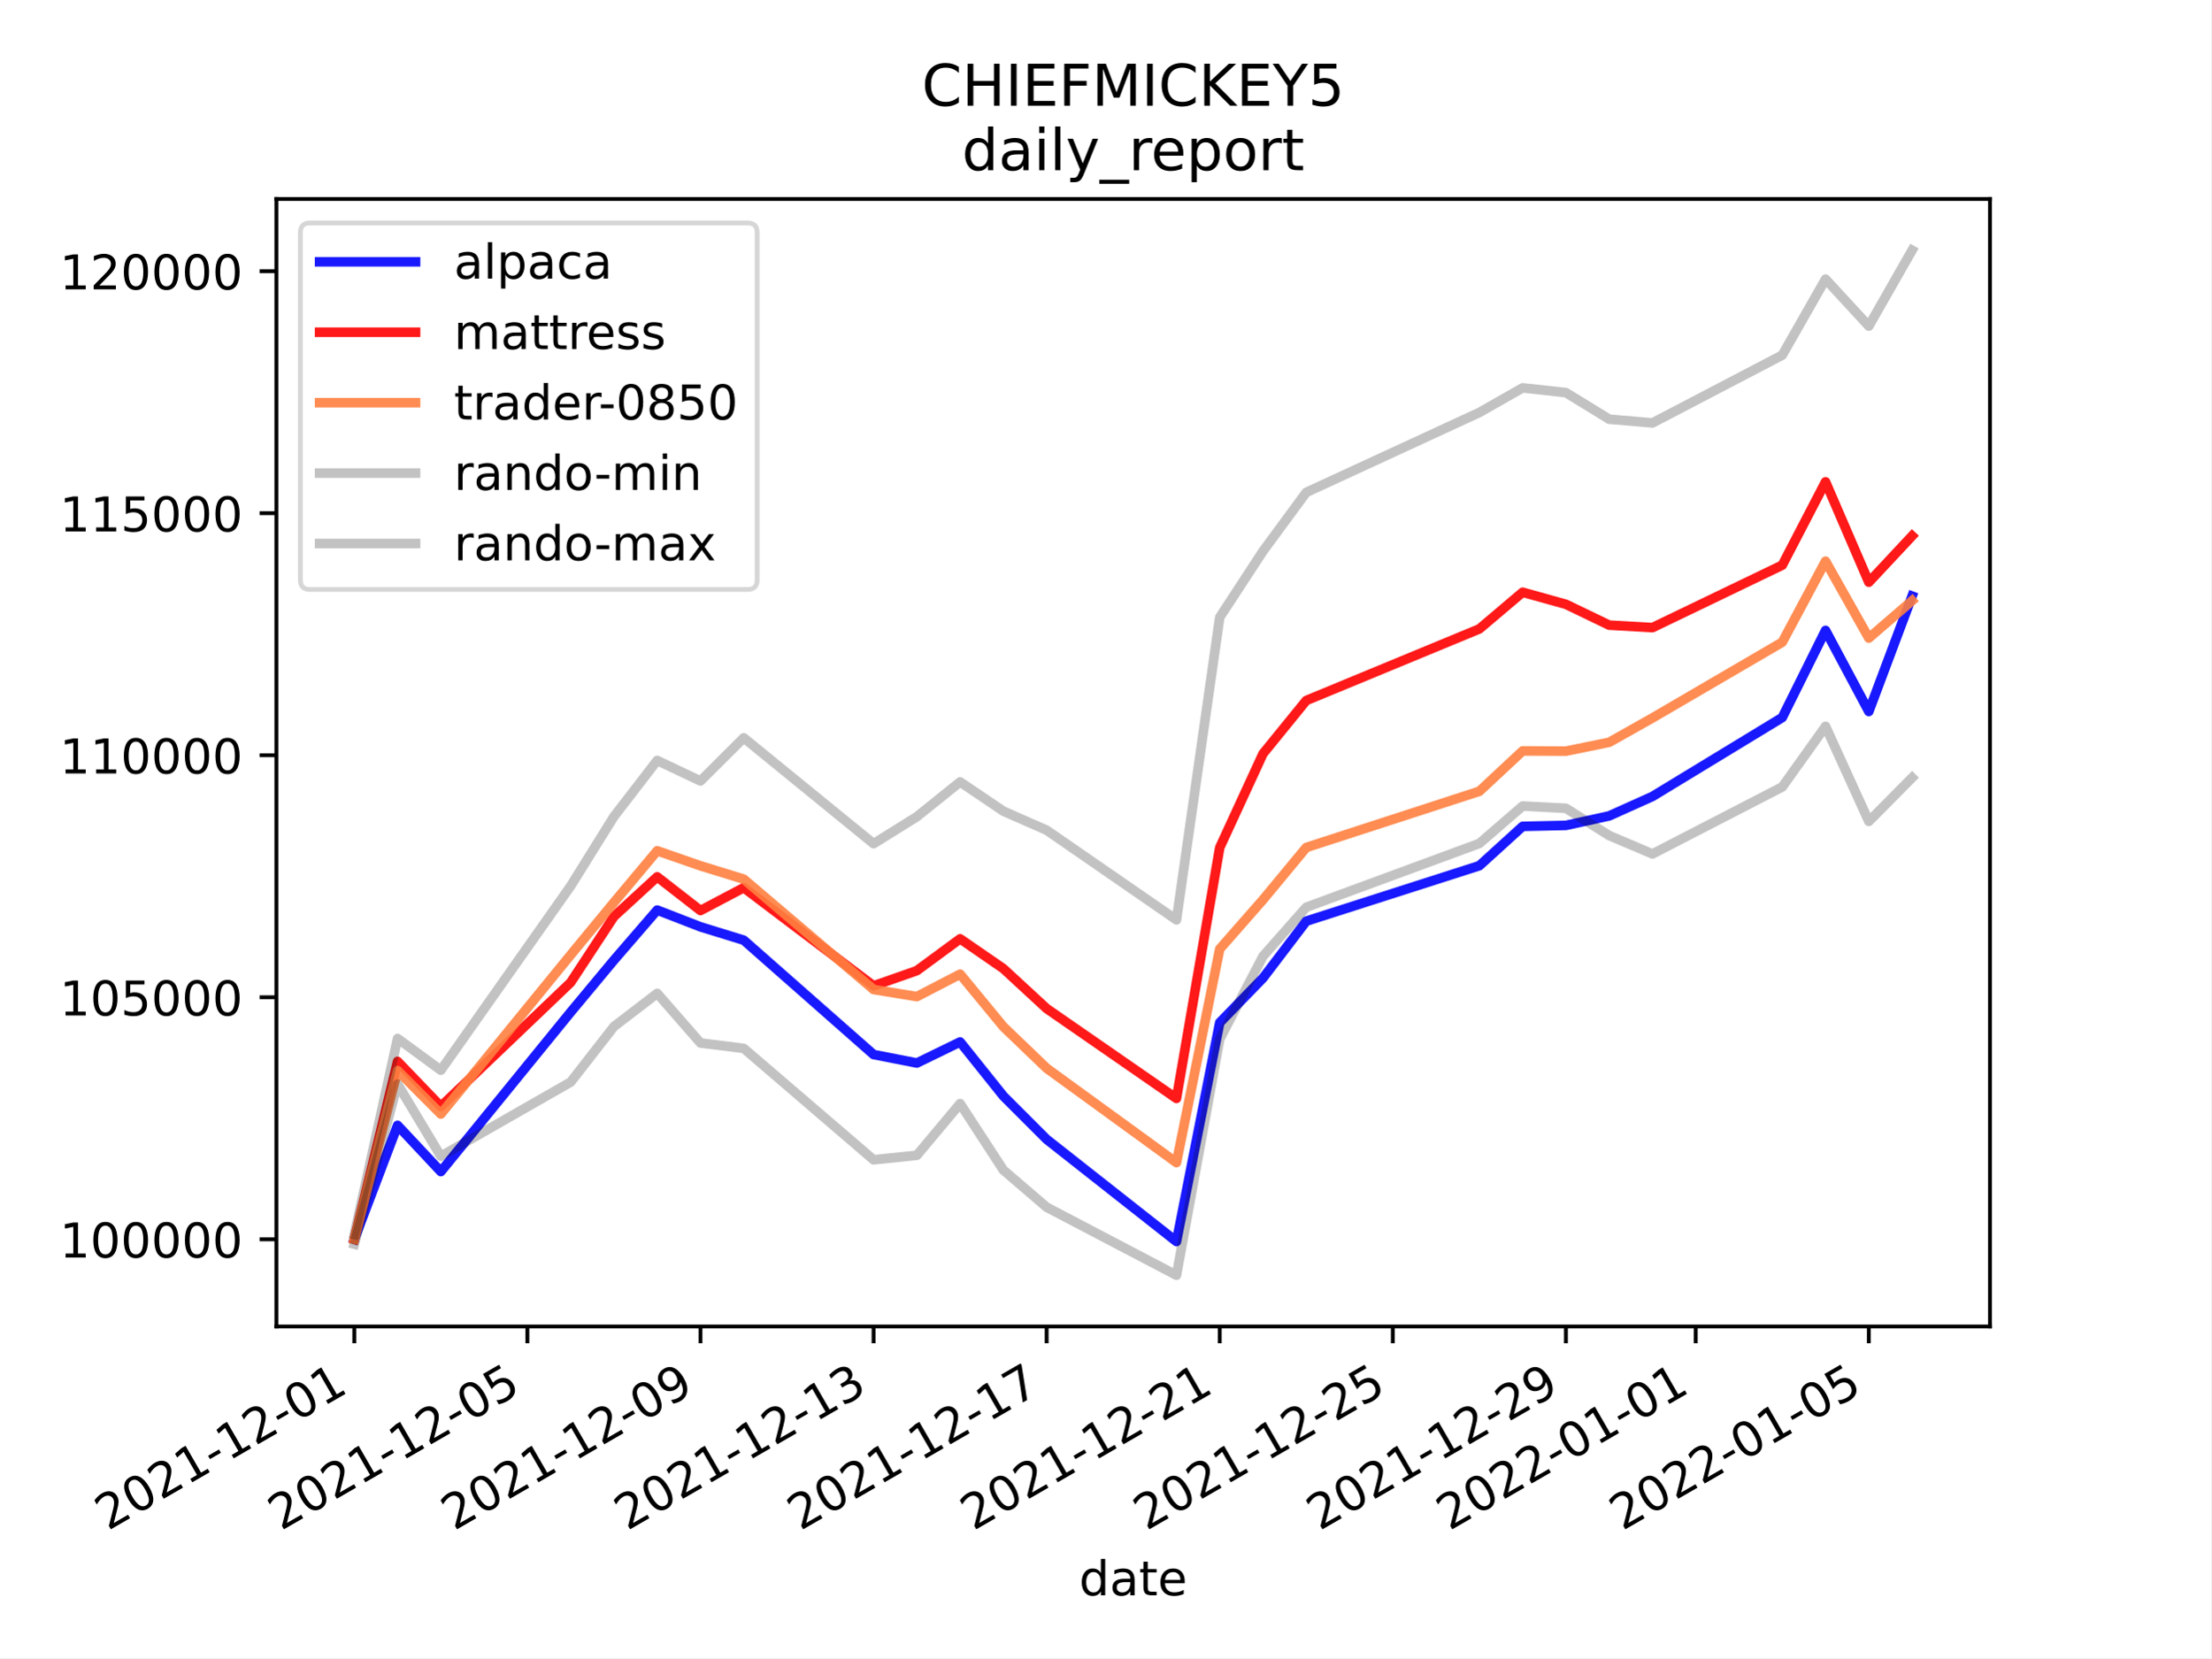
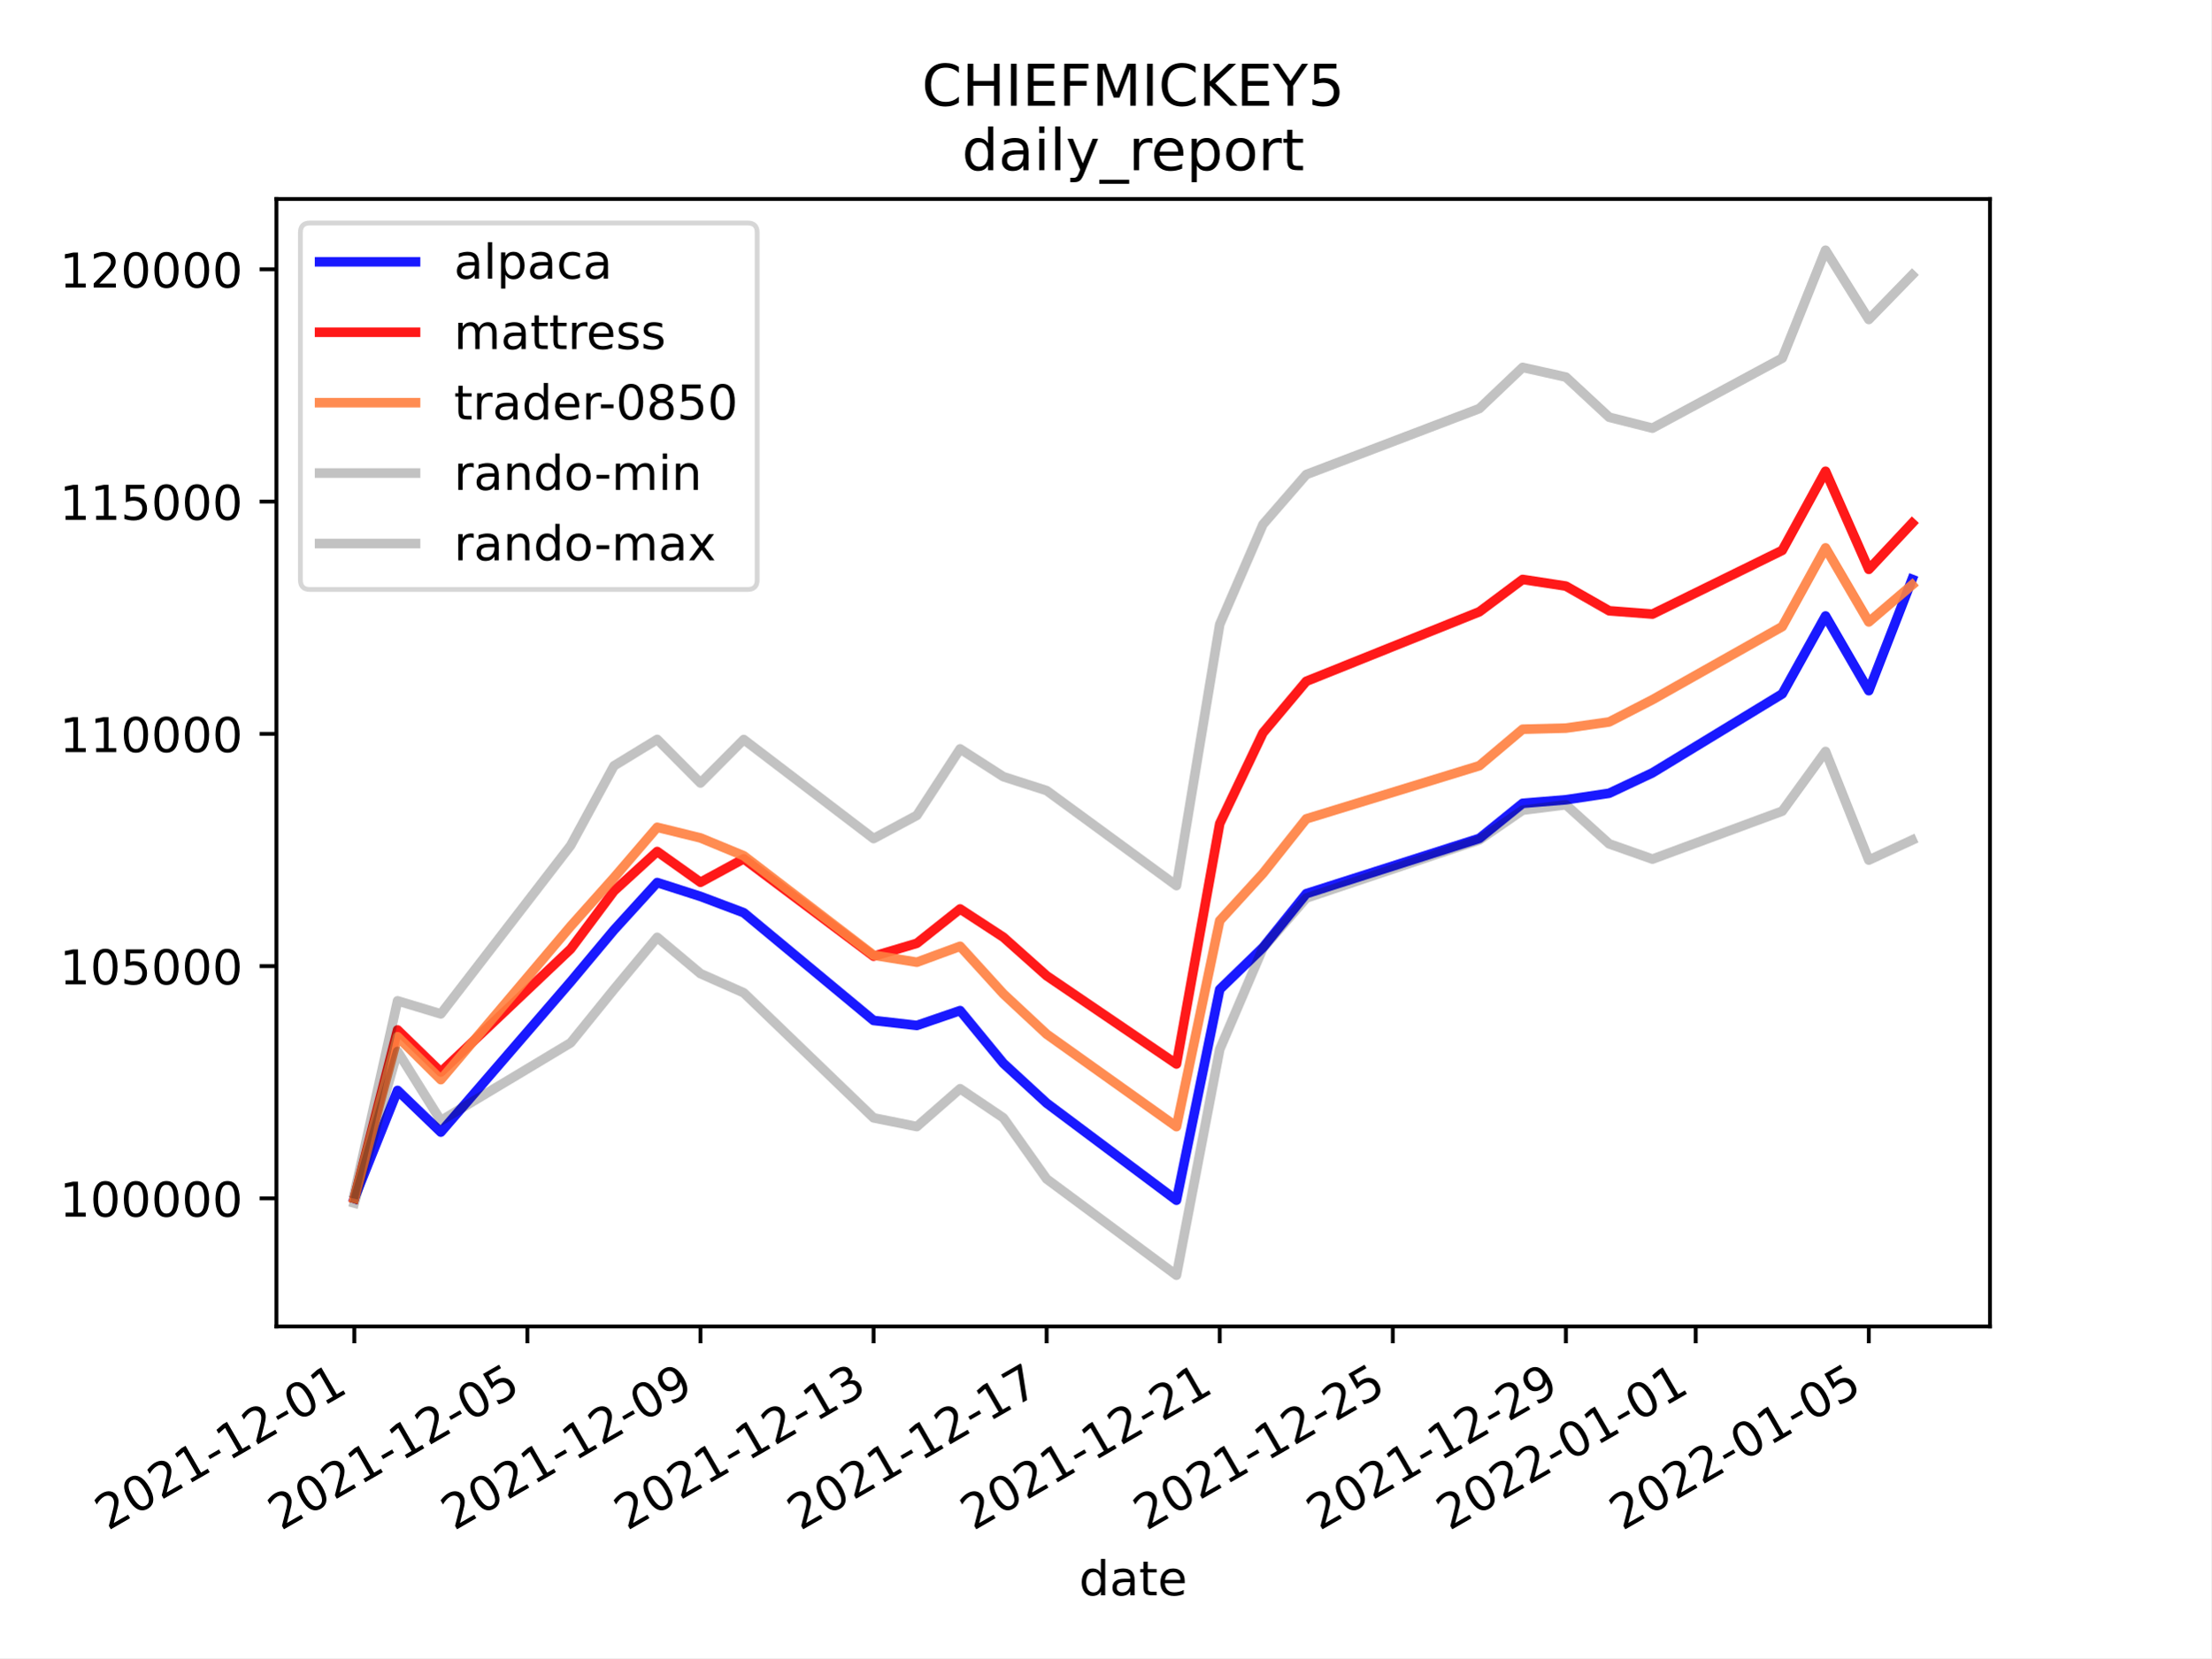
<svg xmlns="http://www.w3.org/2000/svg" xmlns:xlink="http://www.w3.org/1999/xlink" width="460.8pt" height="345.6pt" viewBox="0 0 460.8 345.6" version="1.1">
  <defs>
    <style type="text/css">*{stroke-linejoin: round; stroke-linecap: butt}</style>
  </defs>
  <g id="figure_1">
    <g id="patch_1">
      <path d="M 0 345.6  L 460.8 345.6  L 460.8 0  L 0 0  z " style="fill: #ffffff" />
    </g>
    <g id="axes_1">
      <g id="patch_2">
        <path d="M 57.6 276.48  L 414.72 276.48  L 414.72 41.472  L 57.6 41.472  z " style="fill: #ffffff" />
      </g>
      <g id="matplotlib.axis_1">
        <g id="xtick_1">
          <g id="line2d_1">
            <defs>
-               <path id="m99bc8a3da9" d="M 0 0  L 0 3.5  " style="stroke: #000000; stroke-width: 0.8" />
-             </defs>
-             <g>
-               <use xlink:href="#m99bc8a3da9" x="73.833" y="276.48" style="stroke: #000000; stroke-width: 0.8" />
+               <path id="m482a7cffaa" d="M 0 0  L 0 3.5  " style="stroke: #000000; stroke-width: 0.8" />
+             </defs>
+             <g>
+               <use xlink:href="#m482a7cffaa" x="73.833" y="276.48" style="stroke: #000000; stroke-width: 0.8" />
            </g>
          </g>
          <g id="text_1">
            <g transform="translate(22.46328 319.1183)rotate(-30)scale(0.1 -0.1)">
              <defs>
                <path id="DejaVuSans-32" d="M 1228 531  L 3431 531  L 3431 0  L 469 0  L 469 531  Q 828 903 1448 1529  Q 2069 2156 2228 2338  Q 2531 2678 2651 2914  Q 2772 3150 2772 3378  Q 2772 3750 2511 3984  Q 2250 4219 1831 4219  Q 1534 4219 1204 4116  Q 875 4013 500 3803  L 500 4441  Q 881 4594 1212 4672  Q 1544 4750 1819 4750  Q 2544 4750 2975 4387  Q 3406 4025 3406 3419  Q 3406 3131 3298 2873  Q 3191 2616 2906 2266  Q 2828 2175 2409 1742  Q 1991 1309 1228 531  z " transform="scale(0.015625)" />
                <path id="DejaVuSans-30" d="M 2034 4250  Q 1547 4250 1301 3770  Q 1056 3291 1056 2328  Q 1056 1369 1301 889  Q 1547 409 2034 409  Q 2525 409 2770 889  Q 3016 1369 3016 2328  Q 3016 3291 2770 3770  Q 2525 4250 2034 4250  z M 2034 4750  Q 2819 4750 3233 4129  Q 3647 3509 3647 2328  Q 3647 1150 3233 529  Q 2819 -91 2034 -91  Q 1250 -91 836 529  Q 422 1150 422 2328  Q 422 3509 836 4129  Q 1250 4750 2034 4750  z " transform="scale(0.015625)" />
                <path id="DejaVuSans-31" d="M 794 531  L 1825 531  L 1825 4091  L 703 3866  L 703 4441  L 1819 4666  L 2450 4666  L 2450 531  L 3481 531  L 3481 0  L 794 0  L 794 531  z " transform="scale(0.015625)" />
                <path id="DejaVuSans-2d" d="M 313 2009  L 1997 2009  L 1997 1497  L 313 1497  L 313 2009  z " transform="scale(0.015625)" />
              </defs>
              <use xlink:href="#DejaVuSans-32" />
              <use xlink:href="#DejaVuSans-30" x="63.623" />
              <use xlink:href="#DejaVuSans-32" x="127.246" />
              <use xlink:href="#DejaVuSans-31" x="190.869" />
              <use xlink:href="#DejaVuSans-2d" x="254.492" />
              <use xlink:href="#DejaVuSans-31" x="290.576" />
              <use xlink:href="#DejaVuSans-32" x="354.199" />
              <use xlink:href="#DejaVuSans-2d" x="417.822" />
              <use xlink:href="#DejaVuSans-30" x="453.906" />
              <use xlink:href="#DejaVuSans-31" x="517.529" />
            </g>
          </g>
        </g>
        <g id="xtick_2">
          <g id="line2d_2">
            <g>
-               <use xlink:href="#m99bc8a3da9" x="109.905" y="276.48" style="stroke: #000000; stroke-width: 0.8" />
+               <use xlink:href="#m482a7cffaa" x="109.905" y="276.48" style="stroke: #000000; stroke-width: 0.8" />
            </g>
          </g>
          <g id="text_2">
            <g transform="translate(58.536 319.1183)rotate(-30)scale(0.1 -0.1)">
              <defs>
                <path id="DejaVuSans-35" d="M 691 4666  L 3169 4666  L 3169 4134  L 1269 4134  L 1269 2991  Q 1406 3038 1543 3061  Q 1681 3084 1819 3084  Q 2600 3084 3056 2656  Q 3513 2228 3513 1497  Q 3513 744 3044 326  Q 2575 -91 1722 -91  Q 1428 -91 1123 -41  Q 819 9 494 109  L 494 744  Q 775 591 1075 516  Q 1375 441 1709 441  Q 2250 441 2565 725  Q 2881 1009 2881 1497  Q 2881 1984 2565 2268  Q 2250 2553 1709 2553  Q 1456 2553 1204 2497  Q 953 2441 691 2322  L 691 4666  z " transform="scale(0.015625)" />
              </defs>
              <use xlink:href="#DejaVuSans-32" />
              <use xlink:href="#DejaVuSans-30" x="63.623" />
              <use xlink:href="#DejaVuSans-32" x="127.246" />
              <use xlink:href="#DejaVuSans-31" x="190.869" />
              <use xlink:href="#DejaVuSans-2d" x="254.492" />
              <use xlink:href="#DejaVuSans-31" x="290.576" />
              <use xlink:href="#DejaVuSans-32" x="354.199" />
              <use xlink:href="#DejaVuSans-2d" x="417.822" />
              <use xlink:href="#DejaVuSans-30" x="453.906" />
              <use xlink:href="#DejaVuSans-35" x="517.529" />
            </g>
          </g>
        </g>
        <g id="xtick_3">
          <g id="line2d_3">
            <g>
-               <use xlink:href="#m99bc8a3da9" x="145.978" y="276.48" style="stroke: #000000; stroke-width: 0.8" />
+               <use xlink:href="#m482a7cffaa" x="145.978" y="276.48" style="stroke: #000000; stroke-width: 0.8" />
            </g>
          </g>
          <g id="text_3">
            <g transform="translate(94.60873 319.1183)rotate(-30)scale(0.1 -0.1)">
              <defs>
                <path id="DejaVuSans-39" d="M 703 97  L 703 672  Q 941 559 1184 500  Q 1428 441 1663 441  Q 2288 441 2617 861  Q 2947 1281 2994 2138  Q 2813 1869 2534 1725  Q 2256 1581 1919 1581  Q 1219 1581 811 2004  Q 403 2428 403 3163  Q 403 3881 828 4315  Q 1253 4750 1959 4750  Q 2769 4750 3195 4129  Q 3622 3509 3622 2328  Q 3622 1225 3098 567  Q 2575 -91 1691 -91  Q 1453 -91 1209 -44  Q 966 3 703 97  z M 1959 2075  Q 2384 2075 2632 2365  Q 2881 2656 2881 3163  Q 2881 3666 2632 3958  Q 2384 4250 1959 4250  Q 1534 4250 1286 3958  Q 1038 3666 1038 3163  Q 1038 2656 1286 2365  Q 1534 2075 1959 2075  z " transform="scale(0.015625)" />
              </defs>
              <use xlink:href="#DejaVuSans-32" />
              <use xlink:href="#DejaVuSans-30" x="63.623" />
              <use xlink:href="#DejaVuSans-32" x="127.246" />
              <use xlink:href="#DejaVuSans-31" x="190.869" />
              <use xlink:href="#DejaVuSans-2d" x="254.492" />
              <use xlink:href="#DejaVuSans-31" x="290.576" />
              <use xlink:href="#DejaVuSans-32" x="354.199" />
              <use xlink:href="#DejaVuSans-2d" x="417.822" />
              <use xlink:href="#DejaVuSans-30" x="453.906" />
              <use xlink:href="#DejaVuSans-39" x="517.529" />
            </g>
          </g>
        </g>
        <g id="xtick_4">
          <g id="line2d_4">
            <g>
-               <use xlink:href="#m99bc8a3da9" x="182.051" y="276.48" style="stroke: #000000; stroke-width: 0.8" />
+               <use xlink:href="#m482a7cffaa" x="182.051" y="276.48" style="stroke: #000000; stroke-width: 0.8" />
            </g>
          </g>
          <g id="text_4">
            <g transform="translate(130.6815 319.1183)rotate(-30)scale(0.1 -0.1)">
              <defs>
                <path id="DejaVuSans-33" d="M 2597 2516  Q 3050 2419 3304 2112  Q 3559 1806 3559 1356  Q 3559 666 3084 287  Q 2609 -91 1734 -91  Q 1441 -91 1130 -33  Q 819 25 488 141  L 488 750  Q 750 597 1062 519  Q 1375 441 1716 441  Q 2309 441 2620 675  Q 2931 909 2931 1356  Q 2931 1769 2642 2001  Q 2353 2234 1838 2234  L 1294 2234  L 1294 2753  L 1863 2753  Q 2328 2753 2575 2939  Q 2822 3125 2822 3475  Q 2822 3834 2567 4026  Q 2313 4219 1838 4219  Q 1578 4219 1281 4162  Q 984 4106 628 3988  L 628 4550  Q 988 4650 1302 4700  Q 1616 4750 1894 4750  Q 2613 4750 3031 4423  Q 3450 4097 3450 3541  Q 3450 3153 3228 2886  Q 3006 2619 2597 2516  z " transform="scale(0.015625)" />
              </defs>
              <use xlink:href="#DejaVuSans-32" />
              <use xlink:href="#DejaVuSans-30" x="63.623" />
              <use xlink:href="#DejaVuSans-32" x="127.246" />
              <use xlink:href="#DejaVuSans-31" x="190.869" />
              <use xlink:href="#DejaVuSans-2d" x="254.492" />
              <use xlink:href="#DejaVuSans-31" x="290.576" />
              <use xlink:href="#DejaVuSans-32" x="354.199" />
              <use xlink:href="#DejaVuSans-2d" x="417.822" />
              <use xlink:href="#DejaVuSans-31" x="453.906" />
              <use xlink:href="#DejaVuSans-33" x="517.529" />
            </g>
          </g>
        </g>
        <g id="xtick_5">
          <g id="line2d_5">
            <g>
-               <use xlink:href="#m99bc8a3da9" x="218.124" y="276.48" style="stroke: #000000; stroke-width: 0.8" />
+               <use xlink:href="#m482a7cffaa" x="218.124" y="276.48" style="stroke: #000000; stroke-width: 0.8" />
            </g>
          </g>
          <g id="text_5">
            <g transform="translate(166.7542 319.1183)rotate(-30)scale(0.1 -0.1)">
              <defs>
                <path id="DejaVuSans-37" d="M 525 4666  L 3525 4666  L 3525 4397  L 1831 0  L 1172 0  L 2766 4134  L 525 4134  L 525 4666  z " transform="scale(0.015625)" />
              </defs>
              <use xlink:href="#DejaVuSans-32" />
              <use xlink:href="#DejaVuSans-30" x="63.623" />
              <use xlink:href="#DejaVuSans-32" x="127.246" />
              <use xlink:href="#DejaVuSans-31" x="190.869" />
              <use xlink:href="#DejaVuSans-2d" x="254.492" />
              <use xlink:href="#DejaVuSans-31" x="290.576" />
              <use xlink:href="#DejaVuSans-32" x="354.199" />
              <use xlink:href="#DejaVuSans-2d" x="417.822" />
              <use xlink:href="#DejaVuSans-31" x="453.906" />
              <use xlink:href="#DejaVuSans-37" x="517.529" />
            </g>
          </g>
        </g>
        <g id="xtick_6">
          <g id="line2d_6">
            <g>
-               <use xlink:href="#m99bc8a3da9" x="254.196" y="276.48" style="stroke: #000000; stroke-width: 0.8" />
+               <use xlink:href="#m482a7cffaa" x="254.196" y="276.48" style="stroke: #000000; stroke-width: 0.8" />
            </g>
          </g>
          <g id="text_6">
            <g transform="translate(202.8269 319.1183)rotate(-30)scale(0.1 -0.1)">
              <use xlink:href="#DejaVuSans-32" />
              <use xlink:href="#DejaVuSans-30" x="63.623" />
              <use xlink:href="#DejaVuSans-32" x="127.246" />
              <use xlink:href="#DejaVuSans-31" x="190.869" />
              <use xlink:href="#DejaVuSans-2d" x="254.492" />
              <use xlink:href="#DejaVuSans-31" x="290.576" />
              <use xlink:href="#DejaVuSans-32" x="354.199" />
              <use xlink:href="#DejaVuSans-2d" x="417.822" />
              <use xlink:href="#DejaVuSans-32" x="453.906" />
              <use xlink:href="#DejaVuSans-31" x="517.529" />
            </g>
          </g>
        </g>
        <g id="xtick_7">
          <g id="line2d_7">
            <g>
-               <use xlink:href="#m99bc8a3da9" x="290.269" y="276.48" style="stroke: #000000; stroke-width: 0.8" />
+               <use xlink:href="#m482a7cffaa" x="290.269" y="276.48" style="stroke: #000000; stroke-width: 0.8" />
            </g>
          </g>
          <g id="text_7">
            <g transform="translate(238.8996 319.1183)rotate(-30)scale(0.1 -0.1)">
              <use xlink:href="#DejaVuSans-32" />
              <use xlink:href="#DejaVuSans-30" x="63.623" />
              <use xlink:href="#DejaVuSans-32" x="127.246" />
              <use xlink:href="#DejaVuSans-31" x="190.869" />
              <use xlink:href="#DejaVuSans-2d" x="254.492" />
              <use xlink:href="#DejaVuSans-31" x="290.576" />
              <use xlink:href="#DejaVuSans-32" x="354.199" />
              <use xlink:href="#DejaVuSans-2d" x="417.822" />
              <use xlink:href="#DejaVuSans-32" x="453.906" />
              <use xlink:href="#DejaVuSans-35" x="517.529" />
            </g>
          </g>
        </g>
        <g id="xtick_8">
          <g id="line2d_8">
            <g>
-               <use xlink:href="#m99bc8a3da9" x="326.342" y="276.48" style="stroke: #000000; stroke-width: 0.8" />
+               <use xlink:href="#m482a7cffaa" x="326.342" y="276.48" style="stroke: #000000; stroke-width: 0.8" />
            </g>
          </g>
          <g id="text_8">
            <g transform="translate(274.9724 319.1183)rotate(-30)scale(0.1 -0.1)">
              <use xlink:href="#DejaVuSans-32" />
              <use xlink:href="#DejaVuSans-30" x="63.623" />
              <use xlink:href="#DejaVuSans-32" x="127.246" />
              <use xlink:href="#DejaVuSans-31" x="190.869" />
              <use xlink:href="#DejaVuSans-2d" x="254.492" />
              <use xlink:href="#DejaVuSans-31" x="290.576" />
              <use xlink:href="#DejaVuSans-32" x="354.199" />
              <use xlink:href="#DejaVuSans-2d" x="417.822" />
              <use xlink:href="#DejaVuSans-32" x="453.906" />
              <use xlink:href="#DejaVuSans-39" x="517.529" />
            </g>
          </g>
        </g>
        <g id="xtick_9">
          <g id="line2d_9">
            <g>
-               <use xlink:href="#m99bc8a3da9" x="353.396" y="276.48" style="stroke: #000000; stroke-width: 0.8" />
+               <use xlink:href="#m482a7cffaa" x="353.396" y="276.48" style="stroke: #000000; stroke-width: 0.8" />
            </g>
          </g>
          <g id="text_9">
            <g transform="translate(302.0269 319.1183)rotate(-30)scale(0.1 -0.1)">
              <use xlink:href="#DejaVuSans-32" />
              <use xlink:href="#DejaVuSans-30" x="63.623" />
              <use xlink:href="#DejaVuSans-32" x="127.246" />
              <use xlink:href="#DejaVuSans-32" x="190.869" />
              <use xlink:href="#DejaVuSans-2d" x="254.492" />
              <use xlink:href="#DejaVuSans-30" x="290.576" />
              <use xlink:href="#DejaVuSans-31" x="354.199" />
              <use xlink:href="#DejaVuSans-2d" x="417.822" />
              <use xlink:href="#DejaVuSans-30" x="453.906" />
              <use xlink:href="#DejaVuSans-31" x="517.529" />
            </g>
          </g>
        </g>
        <g id="xtick_10">
          <g id="line2d_10">
            <g>
-               <use xlink:href="#m99bc8a3da9" x="389.469" y="276.48" style="stroke: #000000; stroke-width: 0.8" />
+               <use xlink:href="#m482a7cffaa" x="389.469" y="276.48" style="stroke: #000000; stroke-width: 0.8" />
            </g>
          </g>
          <g id="text_10">
            <g transform="translate(338.0996 319.1183)rotate(-30)scale(0.1 -0.1)">
              <use xlink:href="#DejaVuSans-32" />
              <use xlink:href="#DejaVuSans-30" x="63.623" />
              <use xlink:href="#DejaVuSans-32" x="127.246" />
              <use xlink:href="#DejaVuSans-32" x="190.869" />
              <use xlink:href="#DejaVuSans-2d" x="254.492" />
              <use xlink:href="#DejaVuSans-30" x="290.576" />
              <use xlink:href="#DejaVuSans-31" x="354.199" />
              <use xlink:href="#DejaVuSans-2d" x="417.822" />
              <use xlink:href="#DejaVuSans-30" x="453.906" />
              <use xlink:href="#DejaVuSans-35" x="517.529" />
            </g>
          </g>
        </g>
        <g id="text_11">
          <g transform="translate(224.885 332.5178)scale(0.1 -0.1)">
            <defs>
              <path id="DejaVuSans-64" d="M 2906 2969  L 2906 4863  L 3481 4863  L 3481 0  L 2906 0  L 2906 525  Q 2725 213 2448 61  Q 2172 -91 1784 -91  Q 1150 -91 751 415  Q 353 922 353 1747  Q 353 2572 751 3078  Q 1150 3584 1784 3584  Q 2172 3584 2448 3432  Q 2725 3281 2906 2969  z M 947 1747  Q 947 1113 1208 752  Q 1469 391 1925 391  Q 2381 391 2643 752  Q 2906 1113 2906 1747  Q 2906 2381 2643 2742  Q 2381 3103 1925 3103  Q 1469 3103 1208 2742  Q 947 2381 947 1747  z " transform="scale(0.015625)" />
              <path id="DejaVuSans-61" d="M 2194 1759  Q 1497 1759 1228 1600  Q 959 1441 959 1056  Q 959 750 1161 570  Q 1363 391 1709 391  Q 2188 391 2477 730  Q 2766 1069 2766 1631  L 2766 1759  L 2194 1759  z M 3341 1997  L 3341 0  L 2766 0  L 2766 531  Q 2569 213 2275 61  Q 1981 -91 1556 -91  Q 1019 -91 701 211  Q 384 513 384 1019  Q 384 1609 779 1909  Q 1175 2209 1959 2209  L 2766 2209  L 2766 2266  Q 2766 2663 2505 2880  Q 2244 3097 1772 3097  Q 1472 3097 1187 3025  Q 903 2953 641 2809  L 641 3341  Q 956 3463 1253 3523  Q 1550 3584 1831 3584  Q 2591 3584 2966 3190  Q 3341 2797 3341 1997  z " transform="scale(0.015625)" />
              <path id="DejaVuSans-74" d="M 1172 4494  L 1172 3500  L 2356 3500  L 2356 3053  L 1172 3053  L 1172 1153  Q 1172 725 1289 603  Q 1406 481 1766 481  L 2356 481  L 2356 0  L 1766 0  Q 1100 0 847 248  Q 594 497 594 1153  L 594 3053  L 172 3053  L 172 3500  L 594 3500  L 594 4494  L 1172 4494  z " transform="scale(0.015625)" />
              <path id="DejaVuSans-65" d="M 3597 1894  L 3597 1613  L 953 1613  Q 991 1019 1311 708  Q 1631 397 2203 397  Q 2534 397 2845 478  Q 3156 559 3463 722  L 3463 178  Q 3153 47 2828 -22  Q 2503 -91 2169 -91  Q 1331 -91 842 396  Q 353 884 353 1716  Q 353 2575 817 3079  Q 1281 3584 2069 3584  Q 2775 3584 3186 3129  Q 3597 2675 3597 1894  z M 3022 2063  Q 3016 2534 2758 2815  Q 2500 3097 2075 3097  Q 1594 3097 1305 2825  Q 1016 2553 972 2059  L 3022 2063  z " transform="scale(0.015625)" />
            </defs>
            <use xlink:href="#DejaVuSans-64" />
            <use xlink:href="#DejaVuSans-61" x="63.477" />
            <use xlink:href="#DejaVuSans-74" x="124.756" />
            <use xlink:href="#DejaVuSans-65" x="163.965" />
          </g>
        </g>
      </g>
      <g id="matplotlib.axis_2">
        <g id="ytick_1">
          <g id="line2d_11">
            <defs>
-               <path id="m242142b26b" d="M 0 0  L -3.5 0  " style="stroke: #000000; stroke-width: 0.8" />
-             </defs>
-             <g>
-               <use xlink:href="#m242142b26b" x="57.6" y="258.311" style="stroke: #000000; stroke-width: 0.8" />
+               <path id="ma8c7aca7b9" d="M 0 0  L -3.5 0  " style="stroke: #000000; stroke-width: 0.8" />
+             </defs>
+             <g>
+               <use xlink:href="#ma8c7aca7b9" x="57.6" y="249.787" style="stroke: #000000; stroke-width: 0.8" />
            </g>
          </g>
          <g id="text_12">
-             <g transform="translate(12.425 262.1101)scale(0.1 -0.1)">
+             <g transform="translate(12.425 253.5861)scale(0.1 -0.1)">
              <use xlink:href="#DejaVuSans-31" />
              <use xlink:href="#DejaVuSans-30" x="63.623" />
              <use xlink:href="#DejaVuSans-30" x="127.246" />
              <use xlink:href="#DejaVuSans-30" x="190.869" />
              <use xlink:href="#DejaVuSans-30" x="254.492" />
              <use xlink:href="#DejaVuSans-30" x="318.115" />
            </g>
          </g>
        </g>
        <g id="ytick_2">
          <g id="line2d_12">
            <g>
-               <use xlink:href="#m242142b26b" x="57.6" y="207.862" style="stroke: #000000; stroke-width: 0.8" />
+               <use xlink:href="#ma8c7aca7b9" x="57.6" y="201.372" style="stroke: #000000; stroke-width: 0.8" />
            </g>
          </g>
          <g id="text_13">
-             <g transform="translate(12.425 211.6614)scale(0.1 -0.1)">
+             <g transform="translate(12.425 205.1709)scale(0.1 -0.1)">
              <use xlink:href="#DejaVuSans-31" />
              <use xlink:href="#DejaVuSans-30" x="63.623" />
              <use xlink:href="#DejaVuSans-35" x="127.246" />
              <use xlink:href="#DejaVuSans-30" x="190.869" />
              <use xlink:href="#DejaVuSans-30" x="254.492" />
              <use xlink:href="#DejaVuSans-30" x="318.115" />
            </g>
          </g>
        </g>
        <g id="ytick_3">
          <g id="line2d_13">
            <g>
-               <use xlink:href="#m242142b26b" x="57.6" y="157.413" style="stroke: #000000; stroke-width: 0.8" />
+               <use xlink:href="#ma8c7aca7b9" x="57.6" y="152.957" style="stroke: #000000; stroke-width: 0.8" />
            </g>
          </g>
          <g id="text_14">
-             <g transform="translate(12.425 161.2126)scale(0.1 -0.1)">
+             <g transform="translate(12.425 156.7558)scale(0.1 -0.1)">
              <use xlink:href="#DejaVuSans-31" />
              <use xlink:href="#DejaVuSans-31" x="63.623" />
              <use xlink:href="#DejaVuSans-30" x="127.246" />
              <use xlink:href="#DejaVuSans-30" x="190.869" />
              <use xlink:href="#DejaVuSans-30" x="254.492" />
              <use xlink:href="#DejaVuSans-30" x="318.115" />
            </g>
          </g>
        </g>
        <g id="ytick_4">
          <g id="line2d_14">
            <g>
-               <use xlink:href="#m242142b26b" x="57.6" y="106.965" style="stroke: #000000; stroke-width: 0.8" />
+               <use xlink:href="#ma8c7aca7b9" x="57.6" y="104.541" style="stroke: #000000; stroke-width: 0.8" />
            </g>
          </g>
          <g id="text_15">
-             <g transform="translate(12.425 110.7639)scale(0.1 -0.1)">
+             <g transform="translate(12.425 108.3406)scale(0.1 -0.1)">
              <use xlink:href="#DejaVuSans-31" />
              <use xlink:href="#DejaVuSans-31" x="63.623" />
              <use xlink:href="#DejaVuSans-35" x="127.246" />
              <use xlink:href="#DejaVuSans-30" x="190.869" />
              <use xlink:href="#DejaVuSans-30" x="254.492" />
              <use xlink:href="#DejaVuSans-30" x="318.115" />
            </g>
          </g>
        </g>
        <g id="ytick_5">
          <g id="line2d_15">
            <g>
-               <use xlink:href="#m242142b26b" x="57.6" y="56.516" style="stroke: #000000; stroke-width: 0.8" />
+               <use xlink:href="#ma8c7aca7b9" x="57.6" y="56.126" style="stroke: #000000; stroke-width: 0.8" />
            </g>
          </g>
          <g id="text_16">
-             <g transform="translate(12.425 60.31517)scale(0.1 -0.1)">
+             <g transform="translate(12.425 59.92551)scale(0.1 -0.1)">
              <use xlink:href="#DejaVuSans-31" />
              <use xlink:href="#DejaVuSans-32" x="63.623" />
              <use xlink:href="#DejaVuSans-30" x="127.246" />
              <use xlink:href="#DejaVuSans-30" x="190.869" />
              <use xlink:href="#DejaVuSans-30" x="254.492" />
              <use xlink:href="#DejaVuSans-30" x="318.115" />
            </g>
          </g>
        </g>
      </g>
      <g id="line2d_16">
-         <path d="M 73.833 258.311  L 82.851 234.565  L 91.869 244.193  L 118.924 210.958  L 127.942 200.126  L 136.96 189.685  L 145.978 193.184  L 154.996 195.964  L 182.051 219.799  L 191.069 221.568  L 200.087 217.18  L 209.105 228.45  L 218.124 237.471  L 245.178 258.777  L 254.196 213.147  L 263.215 203.851  L 272.233 191.997  L 308.305 180.437  L 317.324 172.24  L 326.342 172.035  L 335.36 170.053  L 344.378 166.002  L 371.433 149.549  L 380.451 131.395  L 389.469 148.293  L 398.487 124.245  " clip-path="url(#pd916d88aa2)" style="fill: none; stroke: #0000ff; stroke-opacity: 0.9; stroke-width: 2; stroke-linecap: square" />
+         <path d="M 73.833 249.787  L 82.851 227.28  L 91.869 235.965  L 118.924 204.629  L 127.942 193.848  L 136.96 183.949  L 145.978 186.843  L 154.996 190.243  L 182.051 212.699  L 191.069 213.735  L 200.087 210.642  L 209.105 221.626  L 218.124 229.928  L 245.178 250.171  L 254.196 206.228  L 263.215 197.476  L 272.233 186.27  L 308.305 174.745  L 317.324 167.438  L 326.342 166.693  L 335.36 165.336  L 344.378 161.08  L 371.433 144.616  L 380.451 128.386  L 389.469 143.958  L 398.487 120.757  " clip-path="url(#p7239a53ccc)" style="fill: none; stroke: #0000ff; stroke-opacity: 0.9; stroke-width: 2; stroke-linecap: square" />
      </g>
      <g id="line2d_17">
-         <path d="M 73.833 258.311  L 82.851 221.234  L 91.869 230.615  L 118.924 204.779  L 127.942 191.036  L 136.96 182.763  L 145.978 189.781  L 154.996 185.025  L 182.051 205.479  L 191.069 202.312  L 200.087 195.675  L 209.105 201.889  L 218.124 210.217  L 245.178 228.946  L 254.196 176.671  L 263.215 157.096  L 272.233 146.002  L 308.305 131.083  L 317.324 123.441  L 326.342 125.953  L 335.36 130.297  L 344.378 130.81  L 371.433 117.791  L 380.451 100.429  L 389.469 121.347  L 398.487 111.699  " clip-path="url(#pd916d88aa2)" style="fill: none; stroke: #ff0000; stroke-opacity: 0.9; stroke-width: 2; stroke-linecap: square" />
+         <path d="M 73.833 249.787  L 82.851 214.679  L 91.869 223.444  L 118.924 197.801  L 127.942 185.723  L 136.96 177.48  L 145.978 183.896  L 154.996 178.997  L 182.051 199.305  L 191.069 196.616  L 200.087 189.454  L 209.105 195.343  L 218.124 203.384  L 245.178 221.769  L 254.196 171.665  L 263.215 152.745  L 272.233 142  L 308.305 127.51  L 317.324 120.772  L 326.342 122.157  L 335.36 127.306  L 344.378 127.993  L 371.433 114.706  L 380.451 98.223  L 389.469 118.667  L 398.487 109.044  " clip-path="url(#p7239a53ccc)" style="fill: none; stroke: #ff0000; stroke-opacity: 0.9; stroke-width: 2; stroke-linecap: square" />
      </g>
      <g id="line2d_18">
-         <path d="M 73.833 258.311  L 82.851 223.147  L 91.869 232.19  L 118.924 199.032  L 127.942 188.1  L 136.96 177.331  L 145.978 180.464  L 154.996 183.244  L 182.051 206.245  L 191.069 207.723  L 200.087 203.05  L 209.105 213.997  L 218.124 222.655  L 245.178 242.319  L 254.196 197.801  L 263.215 187.525  L 272.233 176.641  L 308.305 164.926  L 317.324 156.513  L 326.342 156.56  L 335.36 154.716  L 344.378 149.639  L 371.433 133.849  L 380.451 116.973  L 389.469 132.986  L 398.487 125.197  " clip-path="url(#pd916d88aa2)" style="fill: none; stroke: #ff8040; stroke-opacity: 0.9; stroke-width: 2; stroke-linecap: square" />
+         <path d="M 73.833 249.787  L 82.851 216.095  L 91.869 225.032  L 118.924 193.054  L 127.942 182.945  L 136.96 172.434  L 145.978 174.65  L 154.996 178.374  L 182.051 199.096  L 191.069 200.557  L 200.087 197.238  L 209.105 207.148  L 218.124 215.554  L 245.178 234.825  L 254.196 191.902  L 263.215 182.025  L 272.233 170.675  L 308.305 159.598  L 317.324 151.991  L 326.342 151.758  L 335.36 150.472  L 344.378 145.833  L 371.433 130.591  L 380.451 114.195  L 389.469 129.627  L 398.487 121.922  " clip-path="url(#p7239a53ccc)" style="fill: none; stroke: #ff8040; stroke-opacity: 0.9; stroke-width: 2; stroke-linecap: square" />
      </g>
      <g id="line2d_19">
-         <path d="M 73.833 259.32  L 82.851 225.96  L 91.869 240.999  L 118.924 225.54  L 127.942 213.966  L 136.96 207.053  L 145.978 217.388  L 154.996 218.516  L 182.051 241.738  L 191.069 240.806  L 200.087 230.031  L 209.105 243.881  L 218.124 251.616  L 245.178 265.798  L 254.196 216.582  L 263.215 199.307  L 272.233 189.097  L 308.305 175.801  L 317.324 168.005  L 326.342 168.47  L 335.36 174.155  L 344.378 177.983  L 371.433 164.019  L 380.451 151.394  L 389.469 171.197  L 398.487 162.099  " clip-path="url(#pd916d88aa2)" style="fill: none; stroke: #0d0d0d; stroke-opacity: 0.25; stroke-width: 2; stroke-linecap: square" />
+         <path d="M 73.833 250.755  L 82.851 219.159  L 91.869 233.582  L 118.924 217.358  L 127.942 206.219  L 136.96 195.369  L 145.978 202.934  L 154.996 206.931  L 182.051 232.995  L 191.069 234.814  L 200.087 226.926  L 209.105 233.006  L 218.124 245.738  L 245.178 265.798  L 254.196 218.721  L 263.215 197.604  L 272.233 187.174  L 308.305 175.064  L 317.324 168.868  L 326.342 167.737  L 335.36 175.885  L 344.378 179.064  L 371.433 169.062  L 380.451 156.627  L 389.469 179.267  L 398.487 175.095  " clip-path="url(#p7239a53ccc)" style="fill: none; stroke: #0d0d0d; stroke-opacity: 0.25; stroke-width: 2; stroke-linecap: square" />
      </g>
      <g id="line2d_20">
-         <path d="M 73.833 257.302  L 82.851 216.454  L 91.869 223.066  L 118.924 184.675  L 127.942 170.197  L 136.96 158.502  L 145.978 162.778  L 154.996 153.789  L 182.051 175.847  L 191.069 170.228  L 200.087 162.979  L 209.105 169.07  L 218.124 173.039  L 245.178 191.727  L 254.196 128.667  L 263.215 114.871  L 272.233 102.624  L 308.305 85.972  L 317.324 80.838  L 326.342 81.833  L 335.36 87.371  L 344.378 88.15  L 371.433 74.012  L 380.451 58.177  L 389.469 67.967  L 398.487 52.154  " clip-path="url(#pd916d88aa2)" style="fill: none; stroke: #0d0d0d; stroke-opacity: 0.25; stroke-width: 2; stroke-linecap: square" />
+         <path d="M 73.833 248.819  L 82.851 208.607  L 91.869 211.326  L 118.924 176.225  L 127.942 159.63  L 136.96 154.115  L 145.978 163.2  L 154.996 154.139  L 182.051 174.782  L 191.069 169.951  L 200.087 156.095  L 209.105 161.886  L 218.124 164.781  L 245.178 184.585  L 254.196 130.15  L 263.215 109.295  L 272.233 98.905  L 308.305 85.151  L 317.324 76.573  L 326.342 78.592  L 335.36 86.957  L 344.378 89.236  L 371.433 74.646  L 380.451 52.154  L 389.469 66.584  L 398.487 57.317  " clip-path="url(#p7239a53ccc)" style="fill: none; stroke: #0d0d0d; stroke-opacity: 0.25; stroke-width: 2; stroke-linecap: square" />
      </g>
      <g id="patch_3">
        <path d="M 57.6 276.48  L 57.6 41.472  " style="fill: none; stroke: #000000; stroke-width: 0.8; stroke-linejoin: miter; stroke-linecap: square" />
      </g>
      <g id="patch_4">
        <path d="M 414.72 276.48  L 414.72 41.472  " style="fill: none; stroke: #000000; stroke-width: 0.8; stroke-linejoin: miter; stroke-linecap: square" />
      </g>
      <g id="patch_5">
        <path d="M 57.6 276.48  L 414.72 276.48  " style="fill: none; stroke: #000000; stroke-width: 0.8; stroke-linejoin: miter; stroke-linecap: square" />
      </g>
      <g id="patch_6">
        <path d="M 57.6 41.472  L 414.72 41.472  " style="fill: none; stroke: #000000; stroke-width: 0.8; stroke-linejoin: miter; stroke-linecap: square" />
      </g>
      <g id="text_17">
        <g transform="translate(192.1012 22.03462)scale(0.12 -0.12)">
          <defs>
            <path id="DejaVuSans-43" d="M 4122 4306  L 4122 3641  Q 3803 3938 3442 4084  Q 3081 4231 2675 4231  Q 1875 4231 1450 3742  Q 1025 3253 1025 2328  Q 1025 1406 1450 917  Q 1875 428 2675 428  Q 3081 428 3442 575  Q 3803 722 4122 1019  L 4122 359  Q 3791 134 3420 21  Q 3050 -91 2638 -91  Q 1578 -91 968 557  Q 359 1206 359 2328  Q 359 3453 968 4101  Q 1578 4750 2638 4750  Q 3056 4750 3426 4639  Q 3797 4528 4122 4306  z " transform="scale(0.015625)" />
            <path id="DejaVuSans-48" d="M 628 4666  L 1259 4666  L 1259 2753  L 3553 2753  L 3553 4666  L 4184 4666  L 4184 0  L 3553 0  L 3553 2222  L 1259 2222  L 1259 0  L 628 0  L 628 4666  z " transform="scale(0.015625)" />
            <path id="DejaVuSans-49" d="M 628 4666  L 1259 4666  L 1259 0  L 628 0  L 628 4666  z " transform="scale(0.015625)" />
            <path id="DejaVuSans-45" d="M 628 4666  L 3578 4666  L 3578 4134  L 1259 4134  L 1259 2753  L 3481 2753  L 3481 2222  L 1259 2222  L 1259 531  L 3634 531  L 3634 0  L 628 0  L 628 4666  z " transform="scale(0.015625)" />
            <path id="DejaVuSans-46" d="M 628 4666  L 3309 4666  L 3309 4134  L 1259 4134  L 1259 2759  L 3109 2759  L 3109 2228  L 1259 2228  L 1259 0  L 628 0  L 628 4666  z " transform="scale(0.015625)" />
            <path id="DejaVuSans-4d" d="M 628 4666  L 1569 4666  L 2759 1491  L 3956 4666  L 4897 4666  L 4897 0  L 4281 0  L 4281 4097  L 3078 897  L 2444 897  L 1241 4097  L 1241 0  L 628 0  L 628 4666  z " transform="scale(0.015625)" />
            <path id="DejaVuSans-4b" d="M 628 4666  L 1259 4666  L 1259 2694  L 3353 4666  L 4166 4666  L 1850 2491  L 4331 0  L 3500 0  L 1259 2247  L 1259 0  L 628 0  L 628 4666  z " transform="scale(0.015625)" />
            <path id="DejaVuSans-59" d="M -13 4666  L 666 4666  L 1959 2747  L 3244 4666  L 3922 4666  L 2272 2222  L 2272 0  L 1638 0  L 1638 2222  L -13 4666  z " transform="scale(0.015625)" />
          </defs>
          <use xlink:href="#DejaVuSans-43" />
          <use xlink:href="#DejaVuSans-48" x="69.824" />
          <use xlink:href="#DejaVuSans-49" x="145.02" />
          <use xlink:href="#DejaVuSans-45" x="174.512" />
          <use xlink:href="#DejaVuSans-46" x="237.695" />
          <use xlink:href="#DejaVuSans-4d" x="295.215" />
          <use xlink:href="#DejaVuSans-49" x="381.494" />
          <use xlink:href="#DejaVuSans-43" x="410.986" />
          <use xlink:href="#DejaVuSans-4b" x="480.811" />
          <use xlink:href="#DejaVuSans-45" x="546.387" />
          <use xlink:href="#DejaVuSans-59" x="609.57" />
          <use xlink:href="#DejaVuSans-35" x="670.654" />
        </g>
        <g transform="translate(200.4666 35.472)scale(0.12 -0.12)">
          <defs>
            <path id="DejaVuSans-69" d="M 603 3500  L 1178 3500  L 1178 0  L 603 0  L 603 3500  z M 603 4863  L 1178 4863  L 1178 4134  L 603 4134  L 603 4863  z " transform="scale(0.015625)" />
            <path id="DejaVuSans-6c" d="M 603 4863  L 1178 4863  L 1178 0  L 603 0  L 603 4863  z " transform="scale(0.015625)" />
            <path id="DejaVuSans-79" d="M 2059 -325  Q 1816 -950 1584 -1140  Q 1353 -1331 966 -1331  L 506 -1331  L 506 -850  L 844 -850  Q 1081 -850 1212 -737  Q 1344 -625 1503 -206  L 1606 56  L 191 3500  L 800 3500  L 1894 763  L 2988 3500  L 3597 3500  L 2059 -325  z " transform="scale(0.015625)" />
            <path id="DejaVuSans-5f" d="M 3263 -1063  L 3263 -1509  L -63 -1509  L -63 -1063  L 3263 -1063  z " transform="scale(0.015625)" />
            <path id="DejaVuSans-72" d="M 2631 2963  Q 2534 3019 2420 3045  Q 2306 3072 2169 3072  Q 1681 3072 1420 2755  Q 1159 2438 1159 1844  L 1159 0  L 581 0  L 581 3500  L 1159 3500  L 1159 2956  Q 1341 3275 1631 3429  Q 1922 3584 2338 3584  Q 2397 3584 2469 3576  Q 2541 3569 2628 3553  L 2631 2963  z " transform="scale(0.015625)" />
            <path id="DejaVuSans-70" d="M 1159 525  L 1159 -1331  L 581 -1331  L 581 3500  L 1159 3500  L 1159 2969  Q 1341 3281 1617 3432  Q 1894 3584 2278 3584  Q 2916 3584 3314 3078  Q 3713 2572 3713 1747  Q 3713 922 3314 415  Q 2916 -91 2278 -91  Q 1894 -91 1617 61  Q 1341 213 1159 525  z M 3116 1747  Q 3116 2381 2855 2742  Q 2594 3103 2138 3103  Q 1681 3103 1420 2742  Q 1159 2381 1159 1747  Q 1159 1113 1420 752  Q 1681 391 2138 391  Q 2594 391 2855 752  Q 3116 1113 3116 1747  z " transform="scale(0.015625)" />
            <path id="DejaVuSans-6f" d="M 1959 3097  Q 1497 3097 1228 2736  Q 959 2375 959 1747  Q 959 1119 1226 758  Q 1494 397 1959 397  Q 2419 397 2687 759  Q 2956 1122 2956 1747  Q 2956 2369 2687 2733  Q 2419 3097 1959 3097  z M 1959 3584  Q 2709 3584 3137 3096  Q 3566 2609 3566 1747  Q 3566 888 3137 398  Q 2709 -91 1959 -91  Q 1206 -91 779 398  Q 353 888 353 1747  Q 353 2609 779 3096  Q 1206 3584 1959 3584  z " transform="scale(0.015625)" />
          </defs>
          <use xlink:href="#DejaVuSans-64" />
          <use xlink:href="#DejaVuSans-61" x="63.477" />
          <use xlink:href="#DejaVuSans-69" x="124.756" />
          <use xlink:href="#DejaVuSans-6c" x="152.539" />
          <use xlink:href="#DejaVuSans-79" x="180.322" />
          <use xlink:href="#DejaVuSans-5f" x="239.502" />
          <use xlink:href="#DejaVuSans-72" x="289.502" />
          <use xlink:href="#DejaVuSans-65" x="328.365" />
          <use xlink:href="#DejaVuSans-70" x="389.889" />
          <use xlink:href="#DejaVuSans-6f" x="453.365" />
          <use xlink:href="#DejaVuSans-72" x="514.547" />
          <use xlink:href="#DejaVuSans-74" x="555.66" />
        </g>
      </g>
      <g id="legend_1">
        <g id="patch_7">
          <path d="M 64.6 122.863  L 155.792 122.863  Q 157.792 122.863 157.792 120.863  L 157.792 48.472  Q 157.792 46.472 155.792 46.472  L 64.6 46.472  Q 62.6 46.472 62.6 48.472  L 62.6 120.863  Q 62.6 122.863 64.6 122.863  z " style="fill: #ffffff; opacity: 0.8; stroke: #cccccc; stroke-linejoin: miter" />
        </g>
        <g id="line2d_21">
          <path d="M 66.6 54.57  L 76.6 54.57  L 86.6 54.57  " style="fill: none; stroke: #0000ff; stroke-opacity: 0.9; stroke-width: 2; stroke-linecap: square" />
        </g>
        <g id="text_18">
          <g transform="translate(94.6 58.07044)scale(0.1 -0.1)">
            <defs>
              <path id="DejaVuSans-63" d="M 3122 3366  L 3122 2828  Q 2878 2963 2633 3030  Q 2388 3097 2138 3097  Q 1578 3097 1268 2742  Q 959 2388 959 1747  Q 959 1106 1268 751  Q 1578 397 2138 397  Q 2388 397 2633 464  Q 2878 531 3122 666  L 3122 134  Q 2881 22 2623 -34  Q 2366 -91 2075 -91  Q 1284 -91 818 406  Q 353 903 353 1747  Q 353 2603 823 3093  Q 1294 3584 2113 3584  Q 2378 3584 2631 3529  Q 2884 3475 3122 3366  z " transform="scale(0.015625)" />
            </defs>
            <use xlink:href="#DejaVuSans-61" />
            <use xlink:href="#DejaVuSans-6c" x="61.279" />
            <use xlink:href="#DejaVuSans-70" x="89.062" />
            <use xlink:href="#DejaVuSans-61" x="152.539" />
            <use xlink:href="#DejaVuSans-63" x="213.818" />
            <use xlink:href="#DejaVuSans-61" x="268.799" />
          </g>
        </g>
        <g id="line2d_22">
          <path d="M 66.6 69.249  L 76.6 69.249  L 86.6 69.249  " style="fill: none; stroke: #ff0000; stroke-opacity: 0.9; stroke-width: 2; stroke-linecap: square" />
        </g>
        <g id="text_19">
          <g transform="translate(94.6 72.74856)scale(0.1 -0.1)">
            <defs>
              <path id="DejaVuSans-6d" d="M 3328 2828  Q 3544 3216 3844 3400  Q 4144 3584 4550 3584  Q 5097 3584 5394 3201  Q 5691 2819 5691 2113  L 5691 0  L 5113 0  L 5113 2094  Q 5113 2597 4934 2840  Q 4756 3084 4391 3084  Q 3944 3084 3684 2787  Q 3425 2491 3425 1978  L 3425 0  L 2847 0  L 2847 2094  Q 2847 2600 2669 2842  Q 2491 3084 2119 3084  Q 1678 3084 1418 2786  Q 1159 2488 1159 1978  L 1159 0  L 581 0  L 581 3500  L 1159 3500  L 1159 2956  Q 1356 3278 1631 3431  Q 1906 3584 2284 3584  Q 2666 3584 2933 3390  Q 3200 3197 3328 2828  z " transform="scale(0.015625)" />
              <path id="DejaVuSans-73" d="M 2834 3397  L 2834 2853  Q 2591 2978 2328 3040  Q 2066 3103 1784 3103  Q 1356 3103 1142 2972  Q 928 2841 928 2578  Q 928 2378 1081 2264  Q 1234 2150 1697 2047  L 1894 2003  Q 2506 1872 2764 1633  Q 3022 1394 3022 966  Q 3022 478 2636 193  Q 2250 -91 1575 -91  Q 1294 -91 989 -36  Q 684 19 347 128  L 347 722  Q 666 556 975 473  Q 1284 391 1588 391  Q 1994 391 2212 530  Q 2431 669 2431 922  Q 2431 1156 2273 1281  Q 2116 1406 1581 1522  L 1381 1569  Q 847 1681 609 1914  Q 372 2147 372 2553  Q 372 3047 722 3315  Q 1072 3584 1716 3584  Q 2034 3584 2315 3537  Q 2597 3491 2834 3397  z " transform="scale(0.015625)" />
            </defs>
            <use xlink:href="#DejaVuSans-6d" />
            <use xlink:href="#DejaVuSans-61" x="97.412" />
            <use xlink:href="#DejaVuSans-74" x="158.691" />
            <use xlink:href="#DejaVuSans-74" x="197.9" />
            <use xlink:href="#DejaVuSans-72" x="237.109" />
            <use xlink:href="#DejaVuSans-65" x="275.973" />
            <use xlink:href="#DejaVuSans-73" x="337.496" />
            <use xlink:href="#DejaVuSans-73" x="389.596" />
          </g>
        </g>
        <g id="line2d_23">
          <path d="M 66.6 83.927  L 76.6 83.927  L 86.6 83.927  " style="fill: none; stroke: #ff8040; stroke-opacity: 0.9; stroke-width: 2; stroke-linecap: square" />
        </g>
        <g id="text_20">
          <g transform="translate(94.6 87.42669)scale(0.1 -0.1)">
            <defs>
              <path id="DejaVuSans-38" d="M 2034 2216  Q 1584 2216 1326 1975  Q 1069 1734 1069 1313  Q 1069 891 1326 650  Q 1584 409 2034 409  Q 2484 409 2743 651  Q 3003 894 3003 1313  Q 3003 1734 2745 1975  Q 2488 2216 2034 2216  z M 1403 2484  Q 997 2584 770 2862  Q 544 3141 544 3541  Q 544 4100 942 4425  Q 1341 4750 2034 4750  Q 2731 4750 3128 4425  Q 3525 4100 3525 3541  Q 3525 3141 3298 2862  Q 3072 2584 2669 2484  Q 3125 2378 3379 2068  Q 3634 1759 3634 1313  Q 3634 634 3220 271  Q 2806 -91 2034 -91  Q 1263 -91 848 271  Q 434 634 434 1313  Q 434 1759 690 2068  Q 947 2378 1403 2484  z M 1172 3481  Q 1172 3119 1398 2916  Q 1625 2713 2034 2713  Q 2441 2713 2670 2916  Q 2900 3119 2900 3481  Q 2900 3844 2670 4047  Q 2441 4250 2034 4250  Q 1625 4250 1398 4047  Q 1172 3844 1172 3481  z " transform="scale(0.015625)" />
            </defs>
            <use xlink:href="#DejaVuSans-74" />
            <use xlink:href="#DejaVuSans-72" x="39.209" />
            <use xlink:href="#DejaVuSans-61" x="80.322" />
            <use xlink:href="#DejaVuSans-64" x="141.602" />
            <use xlink:href="#DejaVuSans-65" x="205.078" />
            <use xlink:href="#DejaVuSans-72" x="266.602" />
            <use xlink:href="#DejaVuSans-2d" x="301.34" />
            <use xlink:href="#DejaVuSans-30" x="337.424" />
            <use xlink:href="#DejaVuSans-38" x="401.047" />
            <use xlink:href="#DejaVuSans-35" x="464.67" />
            <use xlink:href="#DejaVuSans-30" x="528.293" />
          </g>
        </g>
        <g id="line2d_24">
          <path d="M 66.6 98.605  L 76.6 98.605  L 86.6 98.605  " style="fill: none; stroke: #0d0d0d; stroke-opacity: 0.25; stroke-width: 2; stroke-linecap: square" />
        </g>
        <g id="text_21">
          <g transform="translate(94.6 102.1048)scale(0.1 -0.1)">
            <defs>
              <path id="DejaVuSans-6e" d="M 3513 2113  L 3513 0  L 2938 0  L 2938 2094  Q 2938 2591 2744 2837  Q 2550 3084 2163 3084  Q 1697 3084 1428 2787  Q 1159 2491 1159 1978  L 1159 0  L 581 0  L 581 3500  L 1159 3500  L 1159 2956  Q 1366 3272 1645 3428  Q 1925 3584 2291 3584  Q 2894 3584 3203 3211  Q 3513 2838 3513 2113  z " transform="scale(0.015625)" />
            </defs>
            <use xlink:href="#DejaVuSans-72" />
            <use xlink:href="#DejaVuSans-61" x="41.113" />
            <use xlink:href="#DejaVuSans-6e" x="102.393" />
            <use xlink:href="#DejaVuSans-64" x="165.771" />
            <use xlink:href="#DejaVuSans-6f" x="229.248" />
            <use xlink:href="#DejaVuSans-2d" x="292.305" />
            <use xlink:href="#DejaVuSans-6d" x="328.389" />
            <use xlink:href="#DejaVuSans-69" x="425.801" />
            <use xlink:href="#DejaVuSans-6e" x="453.584" />
          </g>
        </g>
        <g id="line2d_25">
          <path d="M 66.6 113.283  L 76.6 113.283  L 86.6 113.283  " style="fill: none; stroke: #0d0d0d; stroke-opacity: 0.25; stroke-width: 2; stroke-linecap: square" />
        </g>
        <g id="text_22">
          <g transform="translate(94.6 116.7829)scale(0.1 -0.1)">
            <defs>
              <path id="DejaVuSans-78" d="M 3513 3500  L 2247 1797  L 3578 0  L 2900 0  L 1881 1375  L 863 0  L 184 0  L 1544 1831  L 300 3500  L 978 3500  L 1906 2253  L 2834 3500  L 3513 3500  z " transform="scale(0.015625)" />
            </defs>
            <use xlink:href="#DejaVuSans-72" />
            <use xlink:href="#DejaVuSans-61" x="41.113" />
            <use xlink:href="#DejaVuSans-6e" x="102.393" />
            <use xlink:href="#DejaVuSans-64" x="165.771" />
            <use xlink:href="#DejaVuSans-6f" x="229.248" />
            <use xlink:href="#DejaVuSans-2d" x="292.305" />
            <use xlink:href="#DejaVuSans-6d" x="328.389" />
            <use xlink:href="#DejaVuSans-61" x="425.801" />
            <use xlink:href="#DejaVuSans-78" x="487.08" />
          </g>
        </g>
      </g>
    </g>
  </g>
  <defs>
-     <clipPath id="pd916d88aa2">
+     <clipPath id="p7239a53ccc">
      <rect x="57.6" y="41.472" width="357.12" height="235.008" />
    </clipPath>
  </defs>
</svg>
